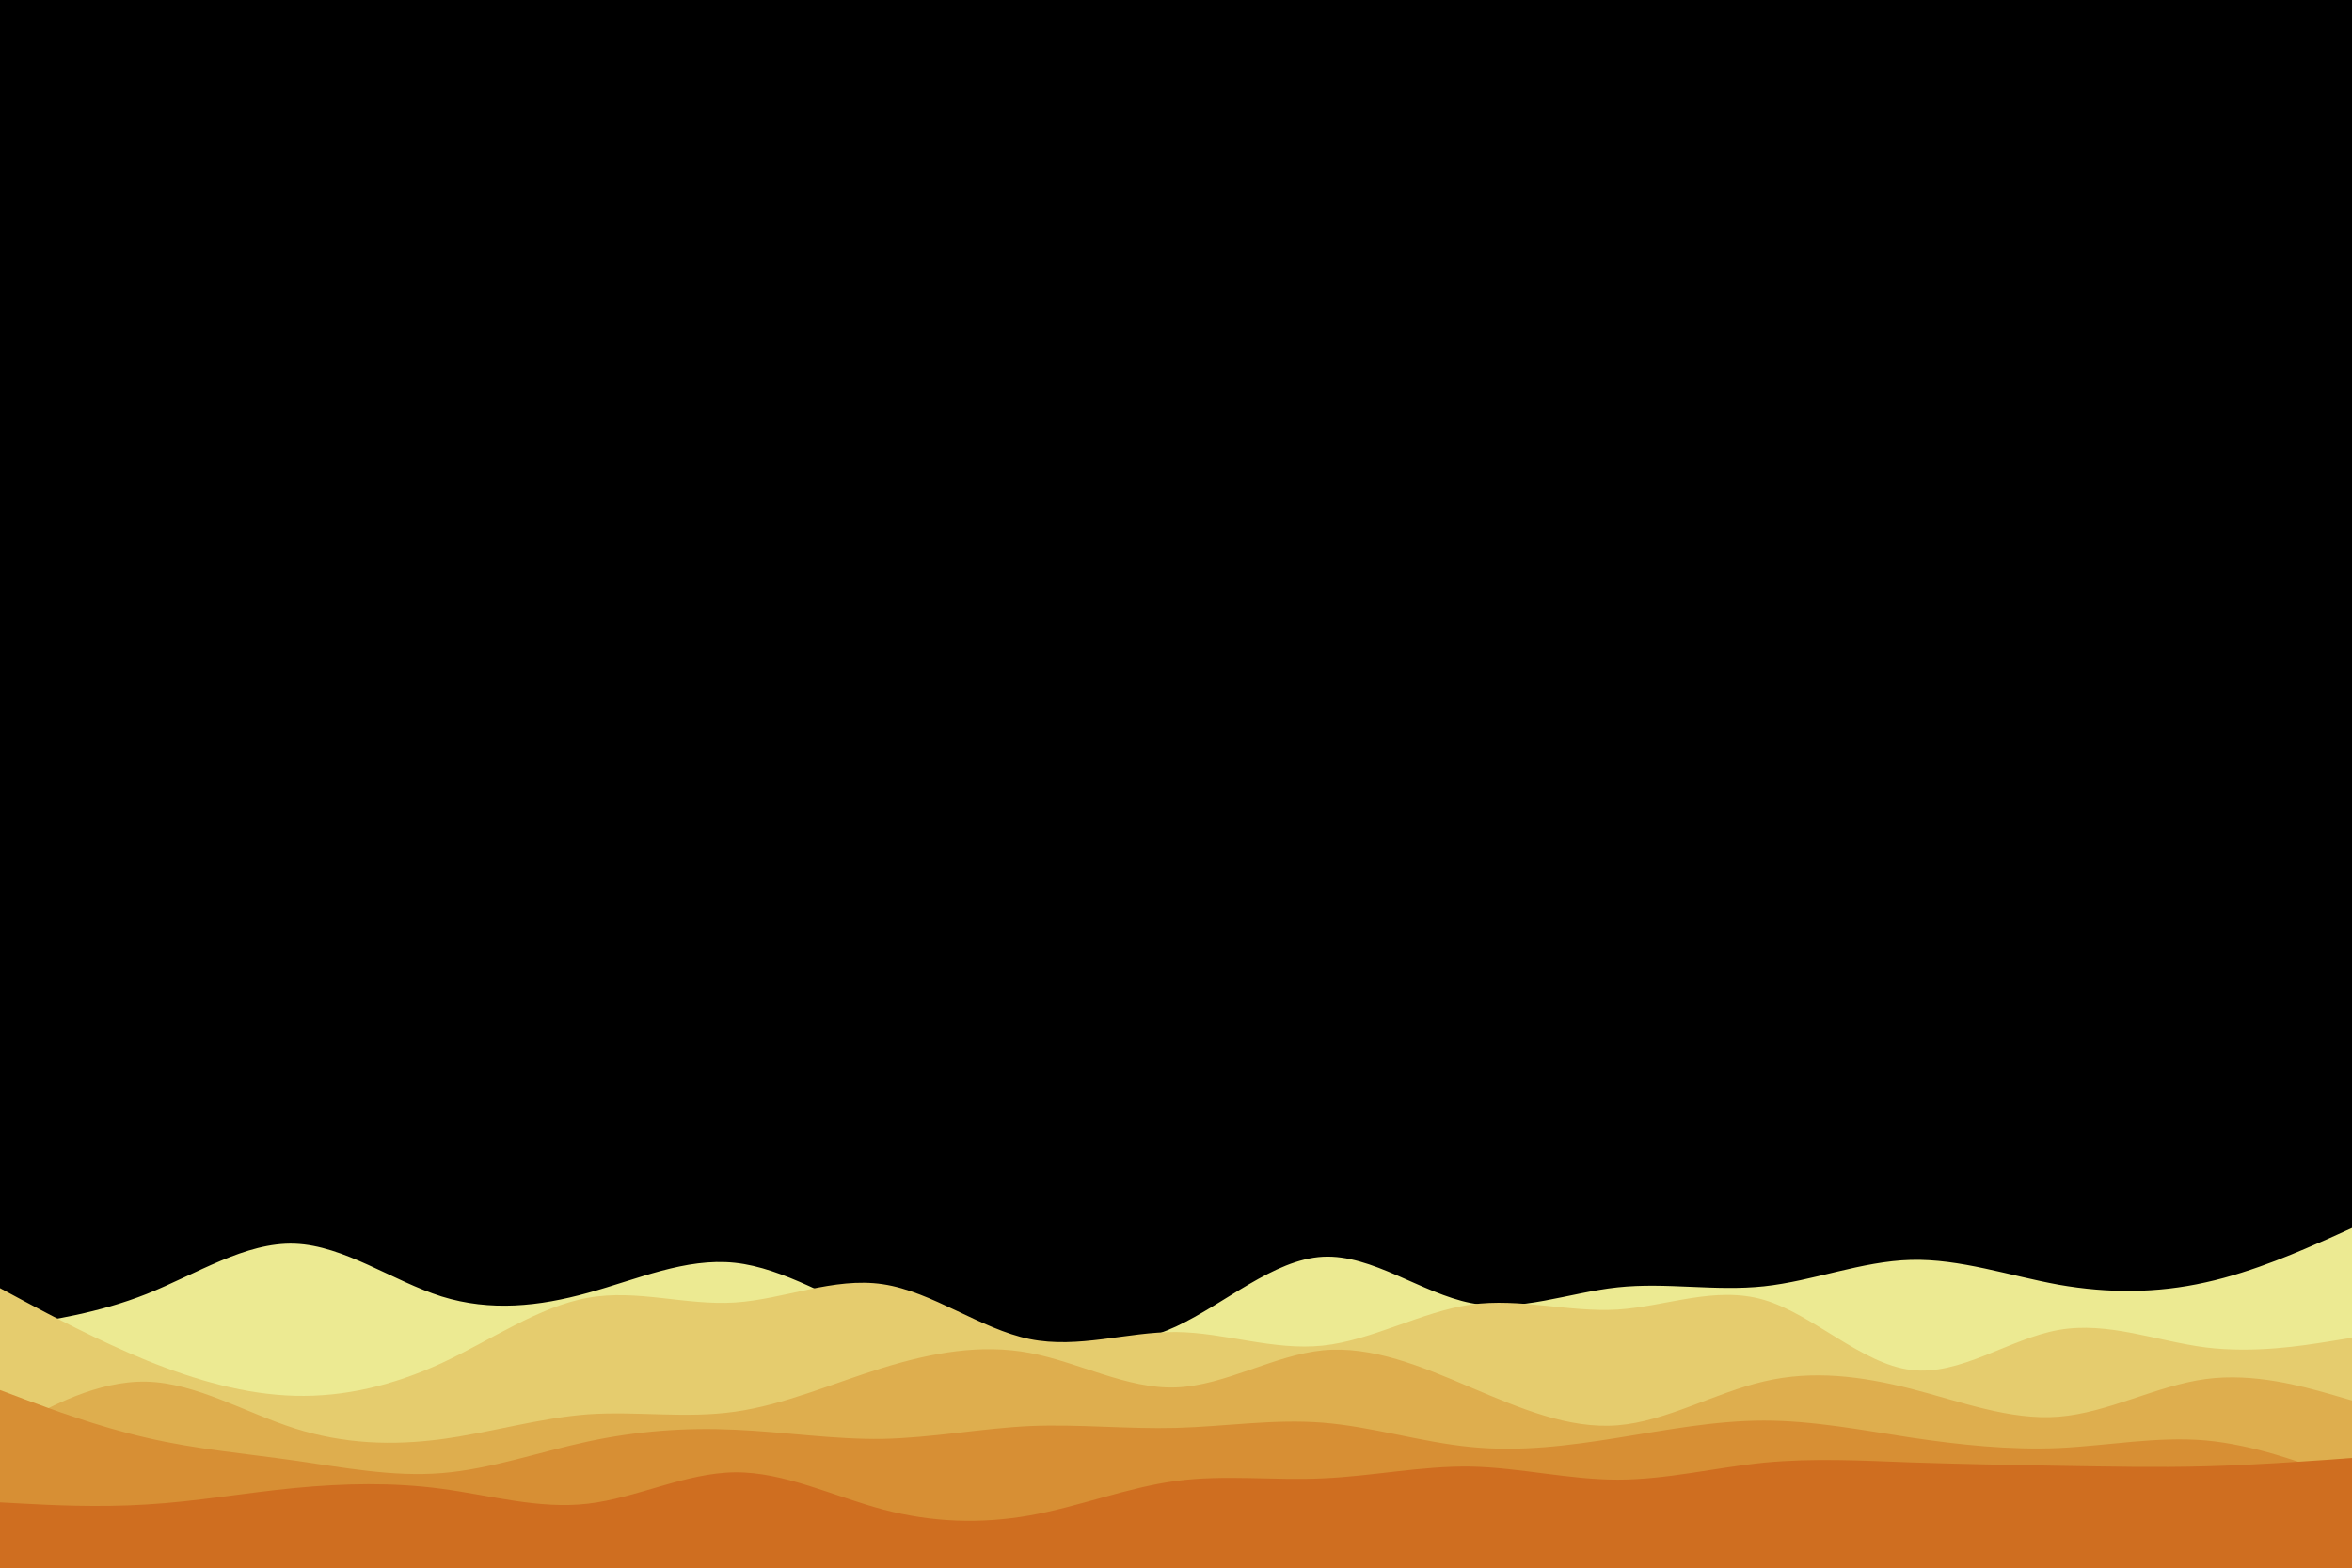
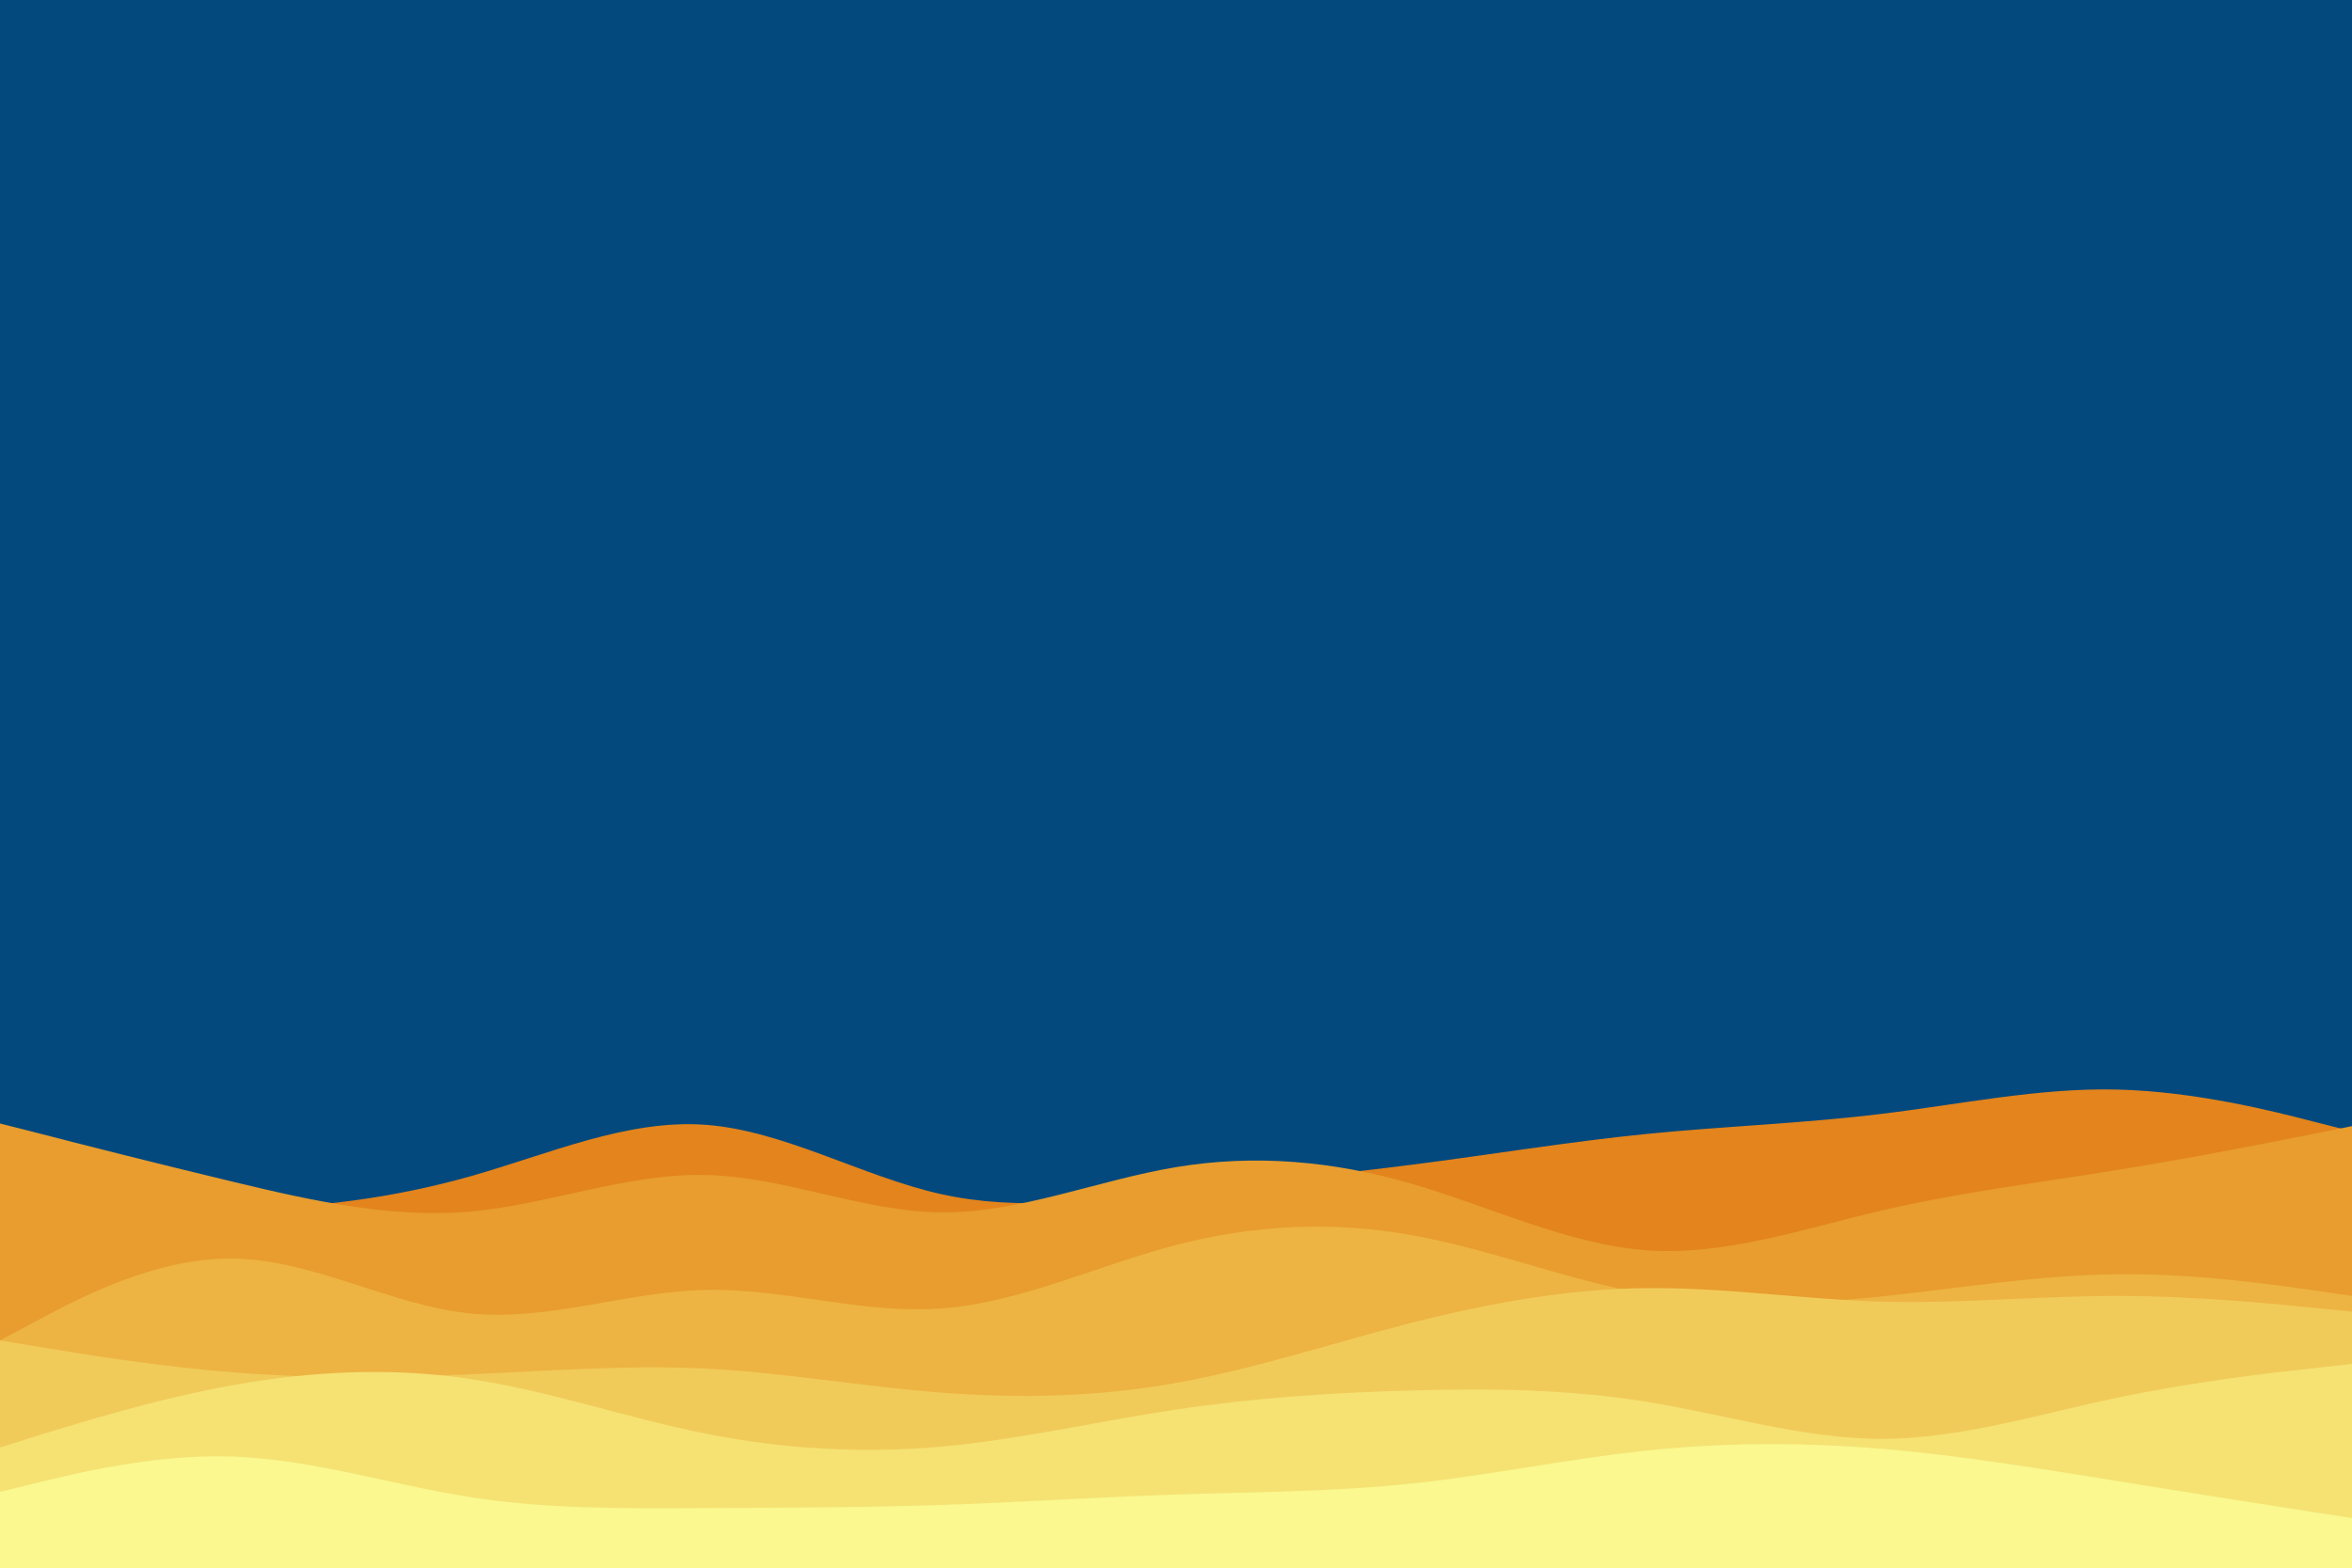
<svg xmlns="http://www.w3.org/2000/svg" id="visual" viewBox="0 0 900 600" width="900" height="600" version="1.1">
-   <rect x="0" y="0" width="900" height="600" fill="#000000" />
-   <path d="M0 508L9.3 506.7C18.7 505.3 37.3 502.7 56.2 495.2C75 487.7 94 475.3 112.8 476C131.7 476.7 150.3 490.3 169 496.2C187.7 502 206.3 500 225 494.8C243.7 489.7 262.3 481.3 281.2 483.3C300 485.3 319 497.7 337.8 505C356.7 512.3 375.3 514.7 394 515.7C412.7 516.7 431.3 516.3 450 507.7C468.7 499 487.3 482 506.2 481C525 480 544 495 562.8 498.7C581.7 502.3 600.3 494.7 619 492.7C637.7 490.7 656.3 494.3 675 492.3C693.7 490.3 712.3 482.7 731.2 482.2C750 481.7 769 488.3 787.8 491.7C806.7 495 825.3 495 844 490.8C862.7 486.7 881.3 478.3 890.7 474.2L900 470L900 601L890.7 601C881.3 601 862.7 601 844 601C825.3 601 806.7 601 787.8 601C769 601 750 601 731.2 601C712.3 601 693.7 601 675 601C656.3 601 637.7 601 619 601C600.3 601 581.7 601 562.8 601C544 601 525 601 506.2 601C487.3 601 468.7 601 450 601C431.3 601 412.7 601 394 601C375.3 601 356.7 601 337.8 601C319 601 300 601 281.2 601C262.3 601 243.7 601 225 601C206.3 601 187.7 601 169 601C150.3 601 131.7 601 112.8 601C94 601 75 601 56.2 601C37.3 601 18.7 601 9.3 601L0 601Z" fill="#ecea92" />
-   <path d="M0 493L9.3 498C18.7 503 37.3 513 56.2 520.7C75 528.3 94 533.7 112.8 534.2C131.7 534.7 150.3 530.3 169 521.7C187.7 513 206.3 500 225 496.7C243.7 493.3 262.3 499.7 281.2 498.5C300 497.3 319 488.7 337.8 491.5C356.7 494.3 375.3 508.7 394 512.5C412.7 516.3 431.3 509.7 450 509.8C468.7 510 487.3 517 506.2 515C525 513 544 502 562.8 499.3C581.7 496.7 600.3 502.3 619 501.2C637.7 500 656.3 492 675 497.5C693.7 503 712.3 522 731.2 524.3C750 526.7 769 512.3 787.8 509C806.7 505.7 825.3 513.3 844 515.7C862.7 518 881.3 515 890.7 513.5L900 512L900 601L890.7 601C881.3 601 862.7 601 844 601C825.3 601 806.7 601 787.8 601C769 601 750 601 731.2 601C712.3 601 693.7 601 675 601C656.3 601 637.7 601 619 601C600.3 601 581.7 601 562.8 601C544 601 525 601 506.2 601C487.3 601 468.7 601 450 601C431.3 601 412.7 601 394 601C375.3 601 356.7 601 337.8 601C319 601 300 601 281.2 601C262.3 601 243.7 601 225 601C206.3 601 187.7 601 169 601C150.3 601 131.7 601 112.8 601C94 601 75 601 56.2 601C37.3 601 18.7 601 9.3 601L0 601Z" fill="#e5cc6e" />
-   <path d="M0 549L9.3 543.8C18.7 538.7 37.3 528.3 56.2 528.8C75 529.3 94 540.7 112.8 546.7C131.7 552.7 150.3 553.3 169 550.8C187.7 548.3 206.3 542.7 225 541.3C243.7 540 262.3 543 281.2 540.3C300 537.7 319 529.3 337.8 523.5C356.7 517.7 375.3 514.3 394 517.8C412.7 521.3 431.3 531.7 450 531C468.7 530.3 487.3 518.7 506.2 516.8C525 515 544 523 562.8 531C581.7 539 600.3 547 619 545.5C637.7 544 656.3 533 675 528.7C693.7 524.3 712.3 526.7 731.2 531.5C750 536.3 769 543.7 787.8 542.2C806.7 540.7 825.3 530.3 844 527.8C862.7 525.3 881.3 530.7 890.7 533.3L900 536L900 601L890.7 601C881.3 601 862.7 601 844 601C825.3 601 806.7 601 787.8 601C769 601 750 601 731.2 601C712.3 601 693.7 601 675 601C656.3 601 637.7 601 619 601C600.3 601 581.7 601 562.8 601C544 601 525 601 506.2 601C487.3 601 468.7 601 450 601C431.3 601 412.7 601 394 601C375.3 601 356.7 601 337.8 601C319 601 300 601 281.2 601C262.3 601 243.7 601 225 601C206.3 601 187.7 601 169 601C150.3 601 131.7 601 112.8 601C94 601 75 601 56.2 601C37.3 601 18.7 601 9.3 601L0 601Z" fill="#deae4e" />
-   <path d="M0 532L9.3 535.5C18.7 539 37.3 546 56.2 550.3C75 554.7 94 556.3 112.8 559C131.7 561.7 150.3 565.3 169 563.8C187.7 562.3 206.3 555.7 225 551.7C243.7 547.7 262.3 546.3 281.2 547.2C300 548 319 551 337.8 550.7C356.7 550.3 375.3 546.7 394 545.8C412.7 545 431.3 547 450 546.5C468.7 546 487.3 543 506.2 544.5C525 546 544 552 562.8 553.8C581.7 555.7 600.3 553.3 619 550.3C637.7 547.3 656.3 543.7 675 543.7C693.7 543.7 712.3 547.3 731.2 550.2C750 553 769 555 787.8 554.2C806.7 553.3 825.3 549.7 844 551.3C862.7 553 881.3 560 890.7 563.5L900 567L900 601L890.7 601C881.3 601 862.7 601 844 601C825.3 601 806.7 601 787.8 601C769 601 750 601 731.2 601C712.3 601 693.7 601 675 601C656.3 601 637.7 601 619 601C600.3 601 581.7 601 562.8 601C544 601 525 601 506.2 601C487.3 601 468.7 601 450 601C431.3 601 412.7 601 394 601C375.3 601 356.7 601 337.8 601C319 601 300 601 281.2 601C262.3 601 243.7 601 225 601C206.3 601 187.7 601 169 601C150.3 601 131.7 601 112.8 601C94 601 75 601 56.2 601C37.3 601 18.7 601 9.3 601L0 601Z" fill="#d78f34" />
-   <path d="M0 575L9.3 575.5C18.7 576 37.3 577 56.2 575.8C75 574.7 94 571.3 112.8 569.5C131.7 567.7 150.3 567.3 169 569.8C187.7 572.3 206.3 577.7 225 575.5C243.7 573.3 262.3 563.7 281.2 563.5C300 563.3 319 572.7 337.8 577.7C356.7 582.7 375.3 583.3 394 580C412.7 576.7 431.3 569.3 450 566.8C468.7 564.3 487.3 566.7 506.2 565.8C525 565 544 561 562.8 561.3C581.7 561.7 600.3 566.3 619 566.3C637.7 566.3 656.3 561.7 675 559.8C693.7 558 712.3 559 731.2 559.7C750 560.3 769 560.7 787.8 561C806.7 561.3 825.3 561.7 844 561.2C862.7 560.7 881.3 559.3 890.7 558.7L900 558L900 601L890.7 601C881.3 601 862.7 601 844 601C825.3 601 806.7 601 787.8 601C769 601 750 601 731.2 601C712.3 601 693.7 601 675 601C656.3 601 637.7 601 619 601C600.3 601 581.7 601 562.8 601C544 601 525 601 506.2 601C487.3 601 468.7 601 450 601C431.3 601 412.7 601 394 601C375.3 601 356.7 601 337.8 601C319 601 300 601 281.2 601C262.3 601 243.7 601 225 601C206.3 601 187.7 601 169 601C150.3 601 131.7 601 112.8 601C94 601 75 601 56.2 601C37.3 601 18.7 601 9.3 601L0 601Z" fill="#cf6e20" />
+   <rect x="0" y="0" width="900" height="600" fill="#03497e" />
+   <path d="M0 458L15 459.3C30 460.7 60 463.3 90 462.8C120 462.3 150 458.7 180 450.2C210 441.7 240 428.3 270 430.5C300 432.7 330 450.3 360 457C390 463.7 420 459.3 450 455.8C480 452.3 510 449.7 540 445.8C570 442 600 437 630 434C660 431 690 430 720 426.3C750 422.7 780 416.3 810 417C840 417.7 870 425.3 885 429.2L900 433L900 601L885 601C870 601 840 601 810 601C780 601 750 601 720 601C690 601 660 601 630 601C600 601 570 601 540 601C510 601 480 601 450 601C420 601 390 601 360 601C330 601 300 601 270 601C240 601 210 601 180 601C150 601 120 601 90 601C60 601 30 601 15 601L0 601Z" fill="#e3841c" />
+   <path d="M0 430L15 433.8C30 437.7 60 445.3 90 452.5C120 459.7 150 466.3 180 463.7C210 461 240 449 270 449.7C300 450.3 330 463.7 360 464C390 464.3 420 451.7 450 446.7C480 441.7 510 444.3 540 453C570 461.7 600 476.3 630 478.5C660 480.7 690 470.3 720 463.3C750 456.3 780 452.7 810 447.8C840 443 870 437 885 434L900 431L900 601L885 601C870 601 840 601 810 601C780 601 750 601 720 601C690 601 660 601 630 601C600 601 570 601 540 601C510 601 480 601 450 601C420 601 390 601 360 601C330 601 300 601 270 601C240 601 210 601 180 601C150 601 120 601 90 601C60 601 30 601 15 601L0 601Z" fill="#e89d2e" />
+   <path d="M0 513L15 505C30 497 60 481 90 481.7C120 482.3 150 499.7 180 502.7C210 505.7 240 494.3 270 493.7C300 493 330 503 360 500.8C390 498.7 420 484.3 450 476.5C480 468.7 510 467.3 540 472.7C570 478 600 490 630 495.3C660 500.7 690 499.3 720 496.2C750 493 780 488 810 487.7C840 487.3 870 491.7 885 493.8L900 496L900 601L885 601C870 601 840 601 810 601C780 601 750 601 720 601C690 601 660 601 630 601C600 601 570 601 540 601C510 601 480 601 450 601C420 601 390 601 360 601C330 601 300 601 270 601C240 601 210 601 180 601C150 601 120 601 90 601C60 601 30 601 15 601L0 601Z" fill="#edb443" />
+   <path d="M0 513L15 515.5C30 518 60 523 90 525.3C120 527.7 150 527.3 180 526C210 524.7 240 522.3 270 523.8C300 525.3 330 530.7 360 533C390 535.3 420 534.7 450 529.3C480 524 510 514 540 506.3C570 498.7 600 493.3 630 493C660 492.7 690 497.3 720 498.2C750 499 780 496 810 496C840 496 870 499 885 500.5L900 502L900 601L885 601C870 601 840 601 810 601C780 601 750 601 720 601C690 601 660 601 630 601C600 601 570 601 540 601C510 601 480 601 450 601C420 601 390 601 360 601C330 601 300 601 270 601C240 601 210 601 180 601C150 601 120 601 90 601C60 601 30 601 15 601L0 601Z" fill="#f1cb5a" />
+   <path d="M0 554L15 549.3C30 544.7 60 535.3 90 530C120 524.7 150 523.3 180 527.8C210 532.3 240 542.7 270 548.7C300 554.7 330 556.3 360 553.7C390 551 420 544 450 539.5C480 535 510 533 540 532.2C570 531.3 600 531.7 630 536.5C660 541.3 690 550.7 720 550.7C750 550.7 780 541.3 810 535C840 528.7 870 525.3 885 523.7L900 522L900 601L885 601C870 601 840 601 810 601C780 601 750 601 720 601C690 601 660 601 630 601C600 601 570 601 540 601C510 601 480 601 450 601C420 601 390 601 360 601C330 601 300 601 270 601C240 601 210 601 180 601C150 601 120 601 90 601C60 601 30 601 15 601L0 601Z" fill="#f5e273" />
+   <path d="M0 571L15 567.3C30 563.7 60 556.3 90 557.5C120 558.7 150 568.3 180 573C210 577.7 240 577.3 270 577.2C300 577 330 577 360 576C390 575 420 573 450 572C480 571 510 571 540 567.8C570 564.7 600 558.3 630 555.2C660 552 690 552 720 554.5C750 557 780 562 810 566.8C840 571.7 870 576.3 885 578.7L900 581L900 601L885 601C870 601 840 601 810 601C780 601 750 601 720 601C690 601 660 601 630 601C600 601 570 601 540 601C510 601 480 601 450 601C420 601 390 601 360 601C330 601 300 601 270 601C240 601 210 601 180 601C150 601 120 601 90 601C60 601 30 601 15 601L0 601Z" fill="#faf88f" />
</svg>
